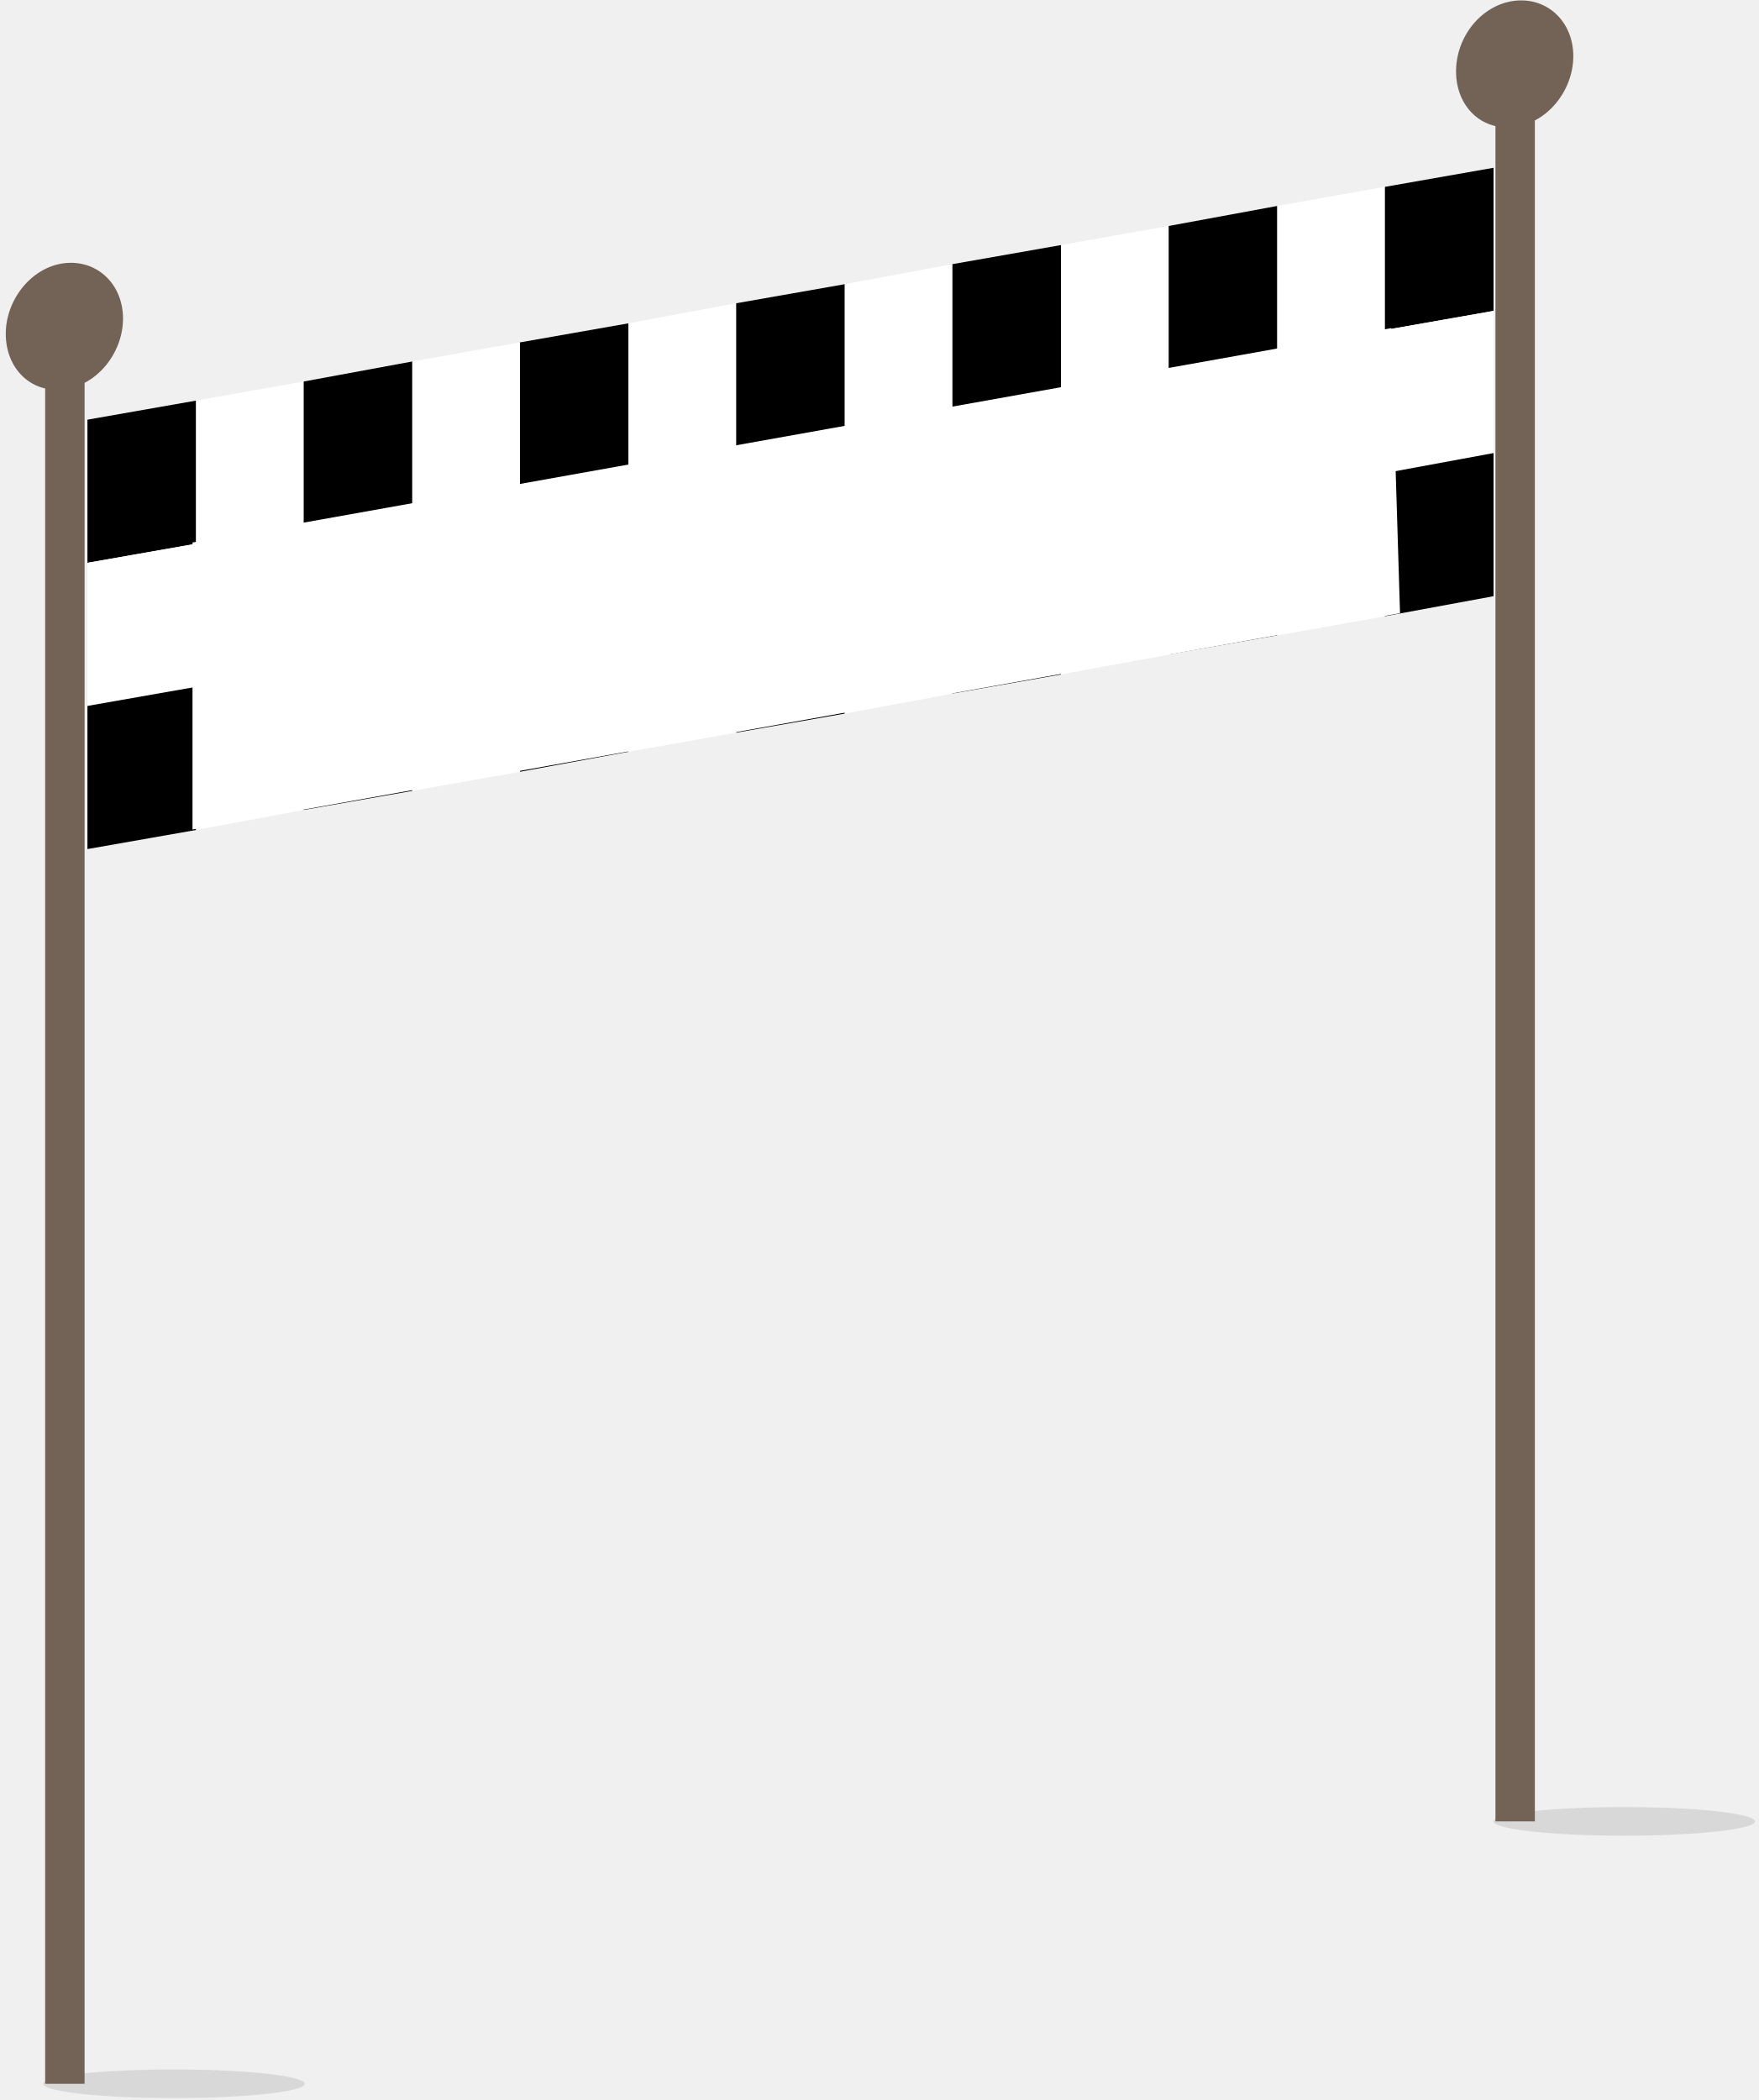
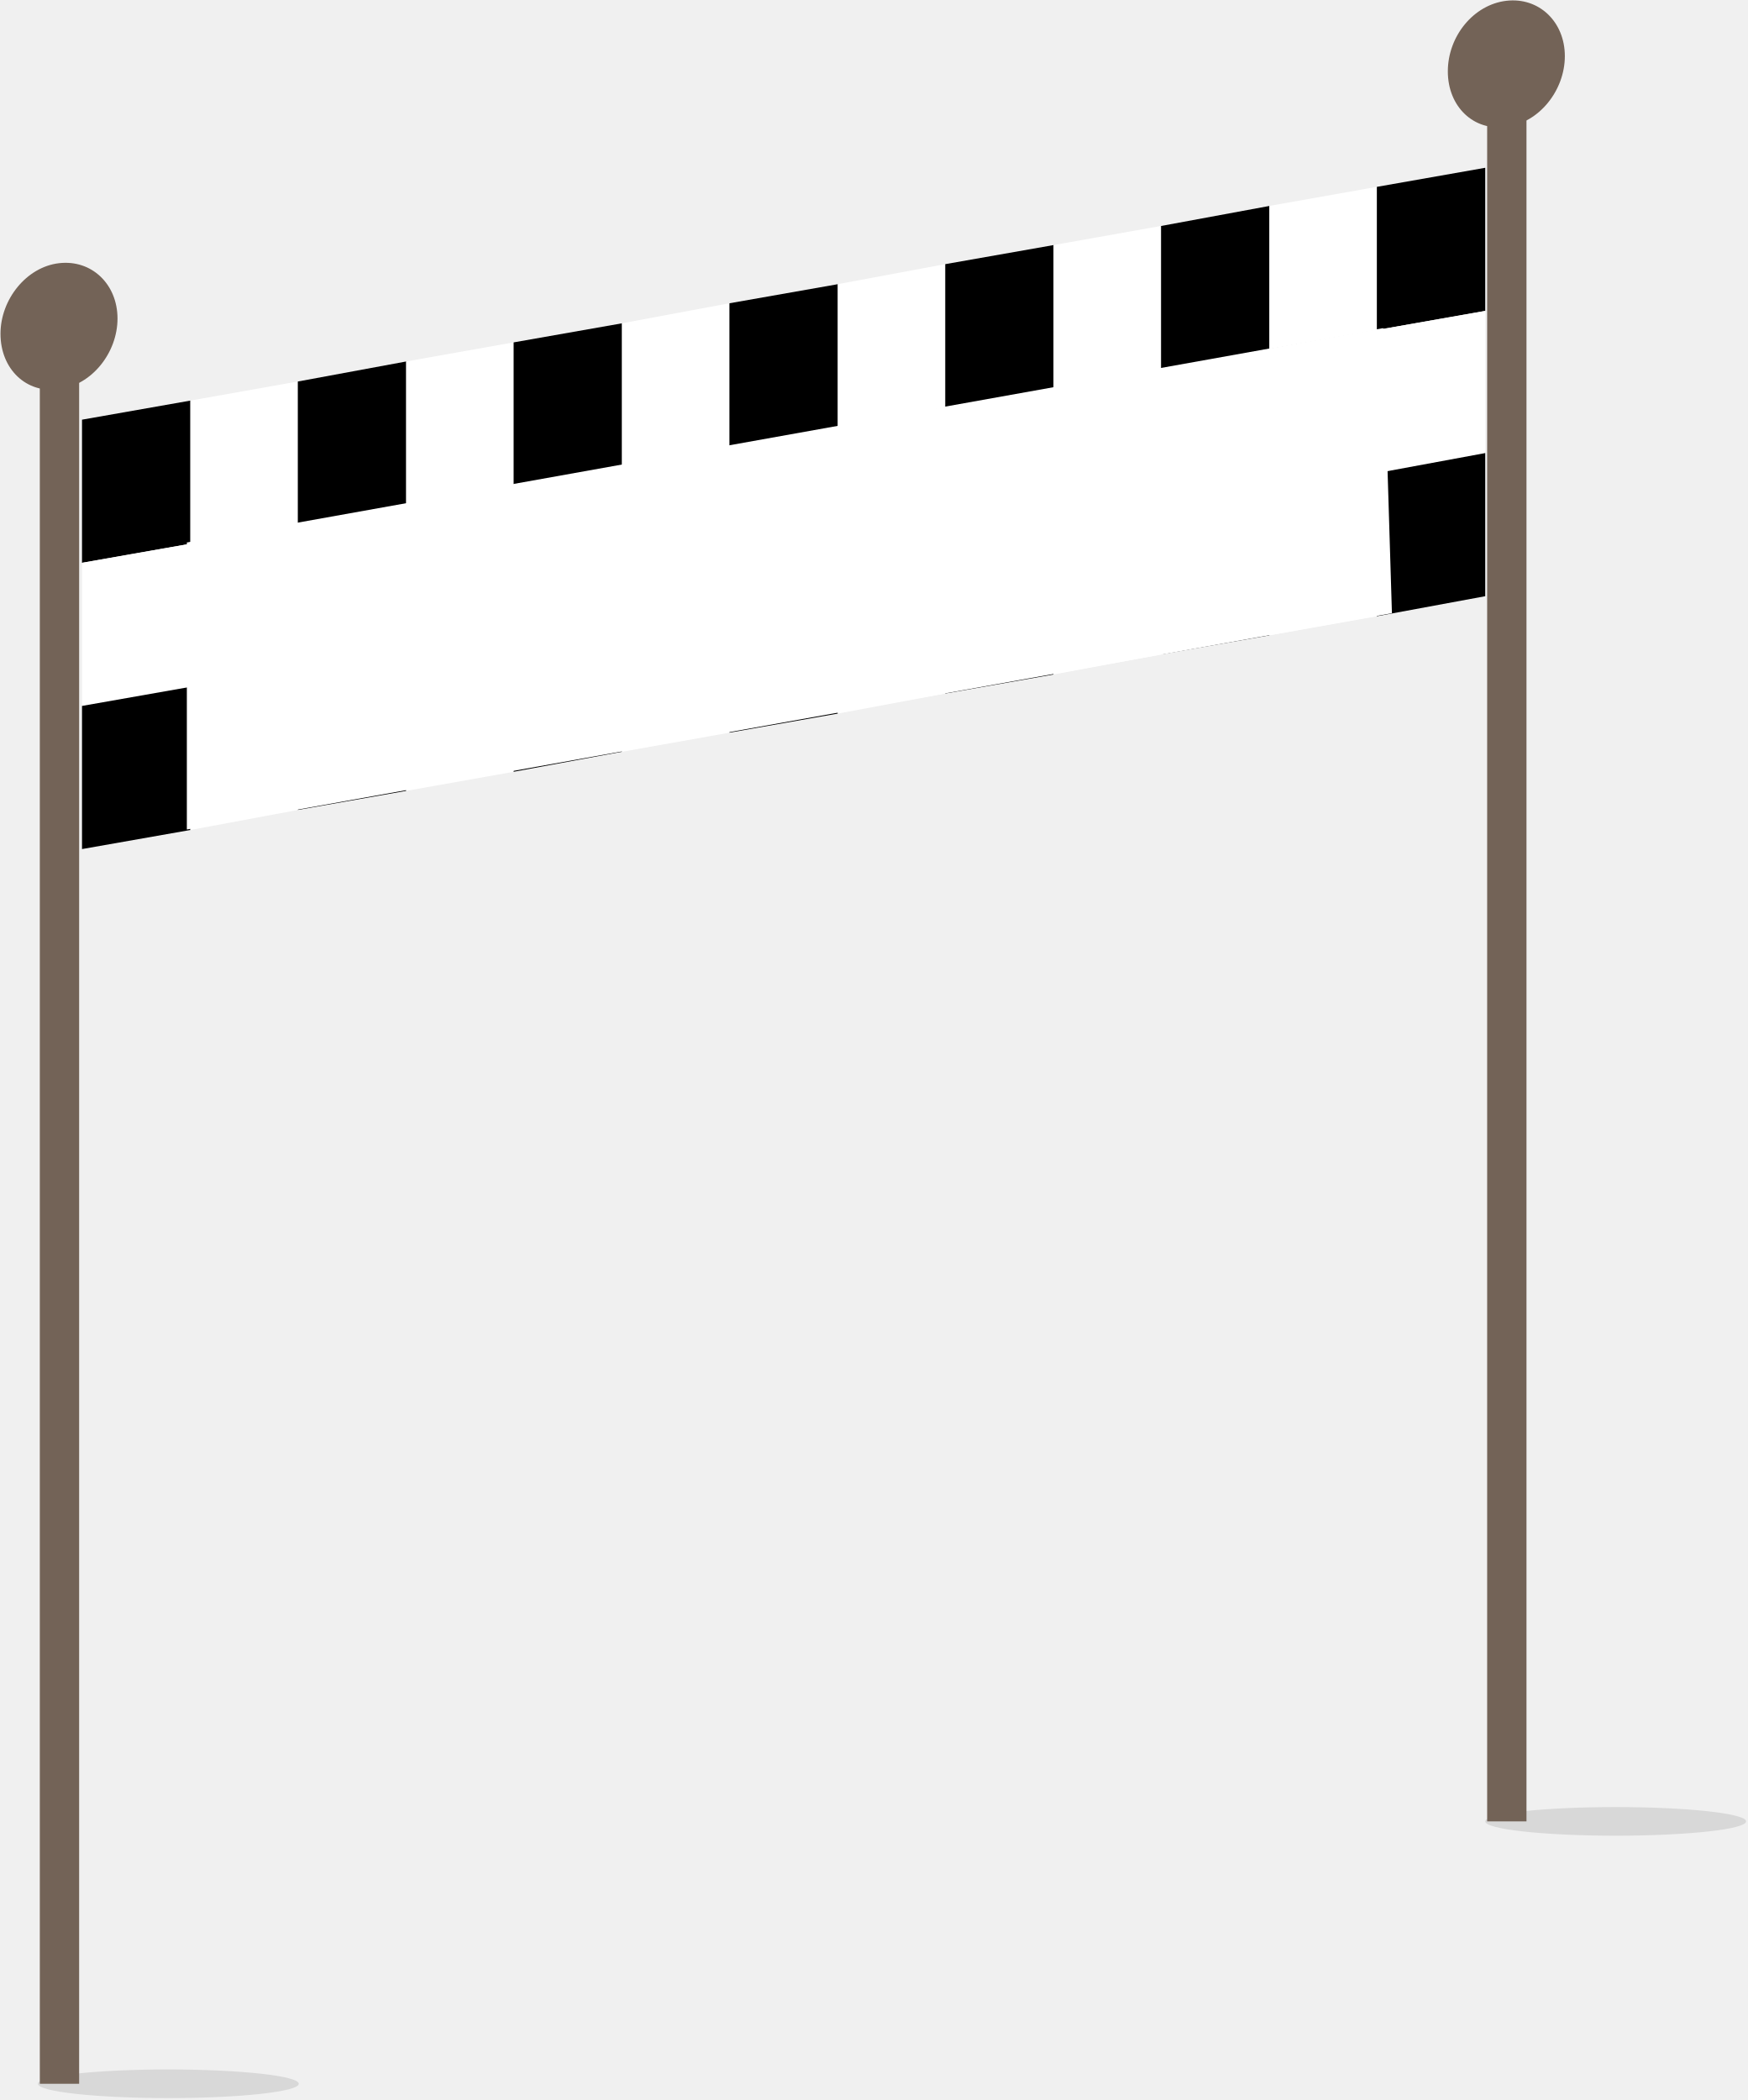
- <svg xmlns="http://www.w3.org/2000/svg" width="201px" height="240px" viewBox="0 0 201 240" version="1.1">
+ <svg xmlns="http://www.w3.org/2000/svg" width="664px" height="798px" viewBox="0 0 664 798" version="1.1">
  <g id="Page-2" stroke="none" stroke-width="1" fill="none" fill-rule="evenodd">
-     <g id="Pixel-2" transform="translate(-27, -450)">
-       <g id="racer" transform="translate(27, 450)">
+     <g id="Desktop-HD" transform="translate(-181, -872)">
+       <g id="racer-copy" transform="translate(181, 872)">
        <g id="XMLID_3115_">
-           <ellipse id="XMLID_3232_" fill="#000000" opacity="0.1" cx="185.623" cy="208.157" rx="14.938" ry="1.636" />
-           <polygon id="XMLID_3228_" fill="#736357" points="170.905 8.269 175.408 8.269 175.408 208.157 170.905 208.157" />
-           <path d="M179.802,6.415 C179.802,10.341 176.836,14.049 173.102,14.485 C169.367,15.03 166.402,12.195 166.402,8.16 C166.402,4.125 169.367,0.527 173.102,0.09 C176.836,-0.346 179.802,2.49 179.802,6.415 Z" id="XMLID_3227_" fill="#736357" />
-           <ellipse id="XMLID_3198_" fill="#000000" opacity="0.1" cx="19.88" cy="238.146" rx="14.938" ry="1.636" />
-           <polygon id="XMLID_3168_" fill="#736357" points="5.162 38.258 9.666 38.258 9.666 238.146 5.162 238.146" />
-           <path d="M14.059,36.404 C14.059,40.33 11.093,44.038 7.359,44.474 C3.625,45.019 0.659,42.184 0.659,38.149 C0.659,34.223 3.625,30.515 7.359,30.079 C11.093,29.643 14.059,32.478 14.059,36.404 Z" id="XMLID_3155_" fill="#736357" />
-           <polygon id="XMLID_3154_" fill="#000000" points="9.995 47.963 22.407 45.782 22.407 62.14 9.995 64.321" />
-           <polygon id="XMLID_3153_" fill="#FFFFFF" points="22.407 45.782 34.708 43.601 34.708 59.959 22.407 62.14" />
-           <polygon id="XMLID_3152_" fill="#000000" points="34.708 43.601 47.12 41.311 47.12 57.669 34.708 59.959" />
-           <polygon id="XMLID_3151_" fill="#FFFFFF" points="47.12 41.311 59.421 39.13 59.421 55.488 47.12 57.669" />
-           <polygon id="XMLID_3150_" fill="#000000" points="59.421 39.13 71.833 36.949 71.833 53.307 59.421 55.488" />
-           <polygon id="XMLID_3149_" fill="#FFFFFF" points="71.833 36.949 84.134 34.659 84.134 51.017 71.833 53.307" />
-           <polygon id="XMLID_3148_" fill="#000000" points="84.134 34.659 96.546 32.478 96.546 48.836 84.134 51.017" />
-           <polygon id="XMLID_3147_" fill="#FFFFFF" points="96.546 32.478 108.848 30.188 108.848 46.546 96.546 48.836" />
-           <polygon id="XMLID_3146_" fill="#000000" points="108.848 30.188 121.259 28.007 121.259 44.365 108.848 46.546" />
-           <polygon id="XMLID_3145_" fill="#FFFFFF" points="121.259 28.007 133.561 25.826 133.561 42.184 121.259 44.365" />
-           <polygon id="XMLID_3144_" fill="#000000" points="133.561 25.826 145.972 23.536 145.972 39.894 133.561 42.184" />
-           <polygon id="XMLID_3143_" fill="#FFFFFF" points="145.972 23.536 158.274 21.355 158.274 37.713 145.972 39.894" />
-           <polygon id="XMLID_3142_" fill="#000000" points="158.274 21.355 170.685 19.174 170.685 35.532 158.274 37.713" />
-           <polygon id="XMLID_3141_" fill="#FFFFFF" points="9.995 64.321 22.407 62.14 22.407 78.497 9.995 80.678" />
-           <polygon id="XMLID_3140_" fill="#000000" points="22.407 62.14 34.708 59.959 34.708 76.316 22.407 78.497" />
-           <polygon id="XMLID_3139_" fill="#FFFFFF" points="34.708 59.959 47.12 57.669 47.12 74.026 34.708 76.316" />
-           <polygon id="XMLID_3138_" fill="#000000" points="47.12 57.669 59.421 55.488 59.421 71.845 47.12 74.026" />
-           <polygon id="XMLID_3137_" fill="#FFFFFF" points="59.421 55.488 71.833 53.307 71.833 69.555 59.421 71.845" />
-           <polygon id="XMLID_3136_" fill="#000000" points="71.833 53.307 84.134 51.017 84.134 67.374 71.833 69.555" />
-           <polygon id="XMLID_3135_" fill="#FFFFFF" points="84.134 51.017 96.546 48.836 96.546 65.193 84.134 67.374" />
-           <polygon id="XMLID_3134_" fill="#000000" points="96.546 48.836 108.848 46.546 108.848 62.903 96.546 65.193" />
-           <polygon id="XMLID_3133_" fill="#FFFFFF" points="108.848 46.546 121.259 44.365 121.259 60.722 108.848 62.903" />
-           <polygon id="XMLID_3132_" fill="#000000" points="121.259 44.365 133.561 42.184 133.561 58.541 121.259 60.722" />
-           <polygon id="XMLID_3131_" fill="#FFFFFF" points="133.561 42.184 145.972 39.894 145.972 56.251 133.561 58.541" />
-           <polygon id="XMLID_3130_" fill="#000000" points="145.972 39.894 158.274 37.713 158.274 54.07 145.972 56.251" />
-           <polygon id="XMLID_3129_" fill="#FFFFFF" points="158.274 37.713 170.685 35.532 170.685 51.78 158.274 54.07" />
-           <polygon id="XMLID_3128_" fill="#000000" points="9.995 80.678 22.407 78.497 22.407 94.855 9.995 97.036" />
-           <polygon id="XMLID_3127_" fill="#FFFFFF" points="22.407 78.497 34.708 76.316 34.708 92.565 22.407 94.855" />
-           <polygon id="XMLID_3126_" fill="#000000" points="34.708 76.316 47.12 74.026 47.12 90.384 34.708 92.565" />
-           <polygon id="XMLID_3125_" fill="#FFFFFF" points="47.12 74.026 59.421 71.845 59.421 88.203 47.12 90.384" />
-           <polygon id="XMLID_3124_" fill="#000000" points="59.421 71.845 71.833 69.555 71.833 85.913 59.421 88.203" />
-           <polygon id="XMLID_3123_" fill="#FFFFFF" points="71.833 69.555 84.134 67.374 84.134 83.732 71.833 85.913" />
-           <polygon id="XMLID_3122_" fill="#000000" points="84.134 67.374 96.546 65.193 96.546 81.551 84.134 83.732" />
-           <polygon id="XMLID_3121_" fill="#FFFFFF" points="96.546 65.193 108.848 62.903 108.848 79.261 96.546 81.551" />
-           <polygon id="XMLID_3120_" fill="#000000" points="108.848 62.903 121.259 60.722 121.259 77.08 108.848 79.261" />
-           <polygon id="XMLID_3119_" fill="#FFFFFF" points="121.259 60.722 133.561 58.541 133.561 74.79 121.259 77.08" />
-           <polygon id="XMLID_3118_" fill="#000000" points="133.561 58.541 145.972 56.251 145.972 72.609 133.561 74.79" />
-           <polygon id="XMLID_3117_" fill="#FFFFFF" points="145.972 56.251 158.274 54.07 158.274 70.428 145.972 72.609" />
-           <polygon id="XMLID_3116_" fill="#000000" points="158.274 54.07 170.685 51.78 170.685 68.138 158.274 70.428" />
-           <polygon id="Rectangle" fill="#FFFFFF" points="22 62 159 37.5 160 70.08 22 94.8" />
+           <ellipse id="XMLID_3232_" fill="#000000" opacity="0.1" cx="613.973" cy="692.124" rx="49.569" ry="5.439" />
+           <polygon id="XMLID_3228_" fill="#736357" points="565.132 27.495 580.076 27.495 580.076 692.124 565.132 692.124" />
+           <path d="M594.655,21.331 C594.655,34.384 584.814,46.712 572.422,48.163 C560.03,49.976 550.189,40.548 550.189,27.133 C550.189,13.717 560.03,1.751 572.422,0.301 C584.814,-1.149 594.655,8.278 594.655,21.331 Z" id="XMLID_3227_" fill="#736357" />
+           <ellipse id="XMLID_3198_" fill="#000000" opacity="0.1" cx="63.971" cy="791.836" rx="49.569" ry="5.439" />
+           <polygon id="XMLID_3168_" fill="#736357" points="15.131 127.208 30.074 127.208 30.074 791.836 15.131 791.836" />
+           <path d="M44.654,121.044 C44.654,134.097 34.813,146.425 22.42,147.875 C10.028,149.688 0.187,140.261 0.187,126.845 C0.187,113.792 10.028,101.464 22.42,100.013 C34.813,98.563 44.654,107.99 44.654,121.044 Z" id="XMLID_3155_" fill="#736357" />
+           <polygon id="XMLID_3154_" fill="#000000" points="31.168 159.478 72.354 152.226 72.354 206.615 31.168 213.867" />
+           <polygon id="XMLID_3153_" fill="#FFFFFF" points="72.354 152.226 113.176 144.975 113.176 199.363 72.354 206.615" />
+           <polygon id="XMLID_3152_" fill="#000000" points="113.176 144.975 154.362 137.36 154.362 191.749 113.176 199.363" />
+           <polygon id="XMLID_3151_" fill="#FFFFFF" points="154.362 137.36 195.184 130.108 195.184 184.497 154.362 191.749" />
+           <polygon id="XMLID_3150_" fill="#000000" points="195.184 130.108 236.37 122.856 236.37 177.245 195.184 184.497" />
+           <polygon id="XMLID_3149_" fill="#FFFFFF" points="236.37 122.856 277.192 115.242 277.192 169.631 236.37 177.245" />
+           <polygon id="XMLID_3148_" fill="#000000" points="277.192 115.242 318.379 107.99 318.379 162.379 277.192 169.631" />
+           <polygon id="XMLID_3147_" fill="#FFFFFF" points="318.379 107.99 359.201 100.376 359.201 154.764 318.379 162.379" />
+           <polygon id="XMLID_3146_" fill="#000000" points="359.201 100.376 400.387 93.124 400.387 147.513 359.201 154.764" />
+           <polygon id="XMLID_3145_" fill="#FFFFFF" points="400.387 93.124 441.209 85.872 441.209 140.261 400.387 147.513" />
+           <polygon id="XMLID_3144_" fill="#000000" points="441.209 85.872 482.395 78.258 482.395 132.646 441.209 140.261" />
+           <polygon id="XMLID_3143_" fill="#FFFFFF" points="482.395 78.258 523.217 71.006 523.217 125.395 482.395 132.646" />
+           <polygon id="XMLID_3142_" fill="#000000" points="523.217 71.006 564.403 63.754 564.403 118.143 523.217 125.395" />
+           <polygon id="XMLID_3141_" fill="#FFFFFF" points="31.168 213.867 72.354 206.615 72.354 261.003 31.168 268.255" />
+           <polygon id="XMLID_3140_" fill="#000000" points="72.354 206.615 113.176 199.363 113.176 253.752 72.354 261.003" />
+           <polygon id="XMLID_3139_" fill="#FFFFFF" points="113.176 199.363 154.362 191.749 154.362 246.137 113.176 253.752" />
+           <polygon id="XMLID_3138_" fill="#000000" points="154.362 191.749 195.184 184.497 195.184 238.885 154.362 246.137" />
+           <polygon id="XMLID_3137_" fill="#FFFFFF" points="195.184 184.497 236.37 177.245 236.37 231.271 195.184 238.885" />
+           <polygon id="XMLID_3136_" fill="#000000" points="236.37 177.245 277.192 169.631 277.192 224.019 236.37 231.271" />
+           <polygon id="XMLID_3135_" fill="#FFFFFF" points="277.192 169.631 318.379 162.379 318.379 216.767 277.192 224.019" />
+           <polygon id="XMLID_3134_" fill="#000000" points="318.379 162.379 359.201 154.764 359.201 209.153 318.379 216.767" />
+           <polygon id="XMLID_3133_" fill="#FFFFFF" points="359.201 154.764 400.387 147.513 400.387 201.901 359.201 209.153" />
+           <polygon id="XMLID_3132_" fill="#000000" points="400.387 147.513 441.209 140.261 441.209 194.649 400.387 201.901" />
+           <polygon id="XMLID_3131_" fill="#FFFFFF" points="441.209 140.261 482.395 132.646 482.395 187.035 441.209 194.649" />
+           <polygon id="XMLID_3130_" fill="#000000" points="482.395 132.646 523.217 125.395 523.217 179.783 482.395 187.035" />
+           <polygon id="XMLID_3129_" fill="#FFFFFF" points="523.217 125.395 564.403 118.143 564.403 172.169 523.217 179.783" />
+           <polygon id="XMLID_3128_" fill="#000000" points="31.168 268.255 72.354 261.003 72.354 315.392 31.168 322.644" />
+           <polygon id="XMLID_3127_" fill="#FFFFFF" points="72.354 261.003 113.176 253.752 113.176 307.778 72.354 315.392" />
+           <polygon id="XMLID_3126_" fill="#000000" points="113.176 253.752 154.362 246.137 154.362 300.526 113.176 307.778" />
+           <polygon id="XMLID_3125_" fill="#FFFFFF" points="154.362 246.137 195.184 238.885 195.184 293.274 154.362 300.526" />
+           <polygon id="XMLID_3124_" fill="#000000" points="195.184 238.885 236.37 231.271 236.37 285.66 195.184 293.274" />
+           <polygon id="XMLID_3123_" fill="#FFFFFF" points="236.37 231.271 277.192 224.019 277.192 278.408 236.37 285.66" />
+           <polygon id="XMLID_3122_" fill="#000000" points="277.192 224.019 318.379 216.767 318.379 271.156 277.192 278.408" />
+           <polygon id="XMLID_3121_" fill="#FFFFFF" points="318.379 216.767 359.201 209.153 359.201 263.542 318.379 271.156" />
+           <polygon id="XMLID_3120_" fill="#000000" points="359.201 209.153 400.387 201.901 400.387 256.29 359.201 263.542" />
+           <polygon id="XMLID_3119_" fill="#FFFFFF" points="400.387 201.901 441.209 194.649 441.209 248.675 400.387 256.29" />
+           <polygon id="XMLID_3118_" fill="#000000" points="441.209 194.649 482.395 187.035 482.395 241.424 441.209 248.675" />
+           <polygon id="XMLID_3117_" fill="#FFFFFF" points="482.395 187.035 523.217 179.783 523.217 234.172 482.395 241.424" />
+           <polygon id="XMLID_3116_" fill="#000000" points="523.217 179.783 564.403 172.169 564.403 226.557 523.217 234.172" />
+           <polygon id="Rectangle" fill="#FFFFFF" points="71.005 206.15 525.627 124.688 528.945 233.015 71.005 315.21" />
        </g>
      </g>
    </g>
  </g>
</svg>
